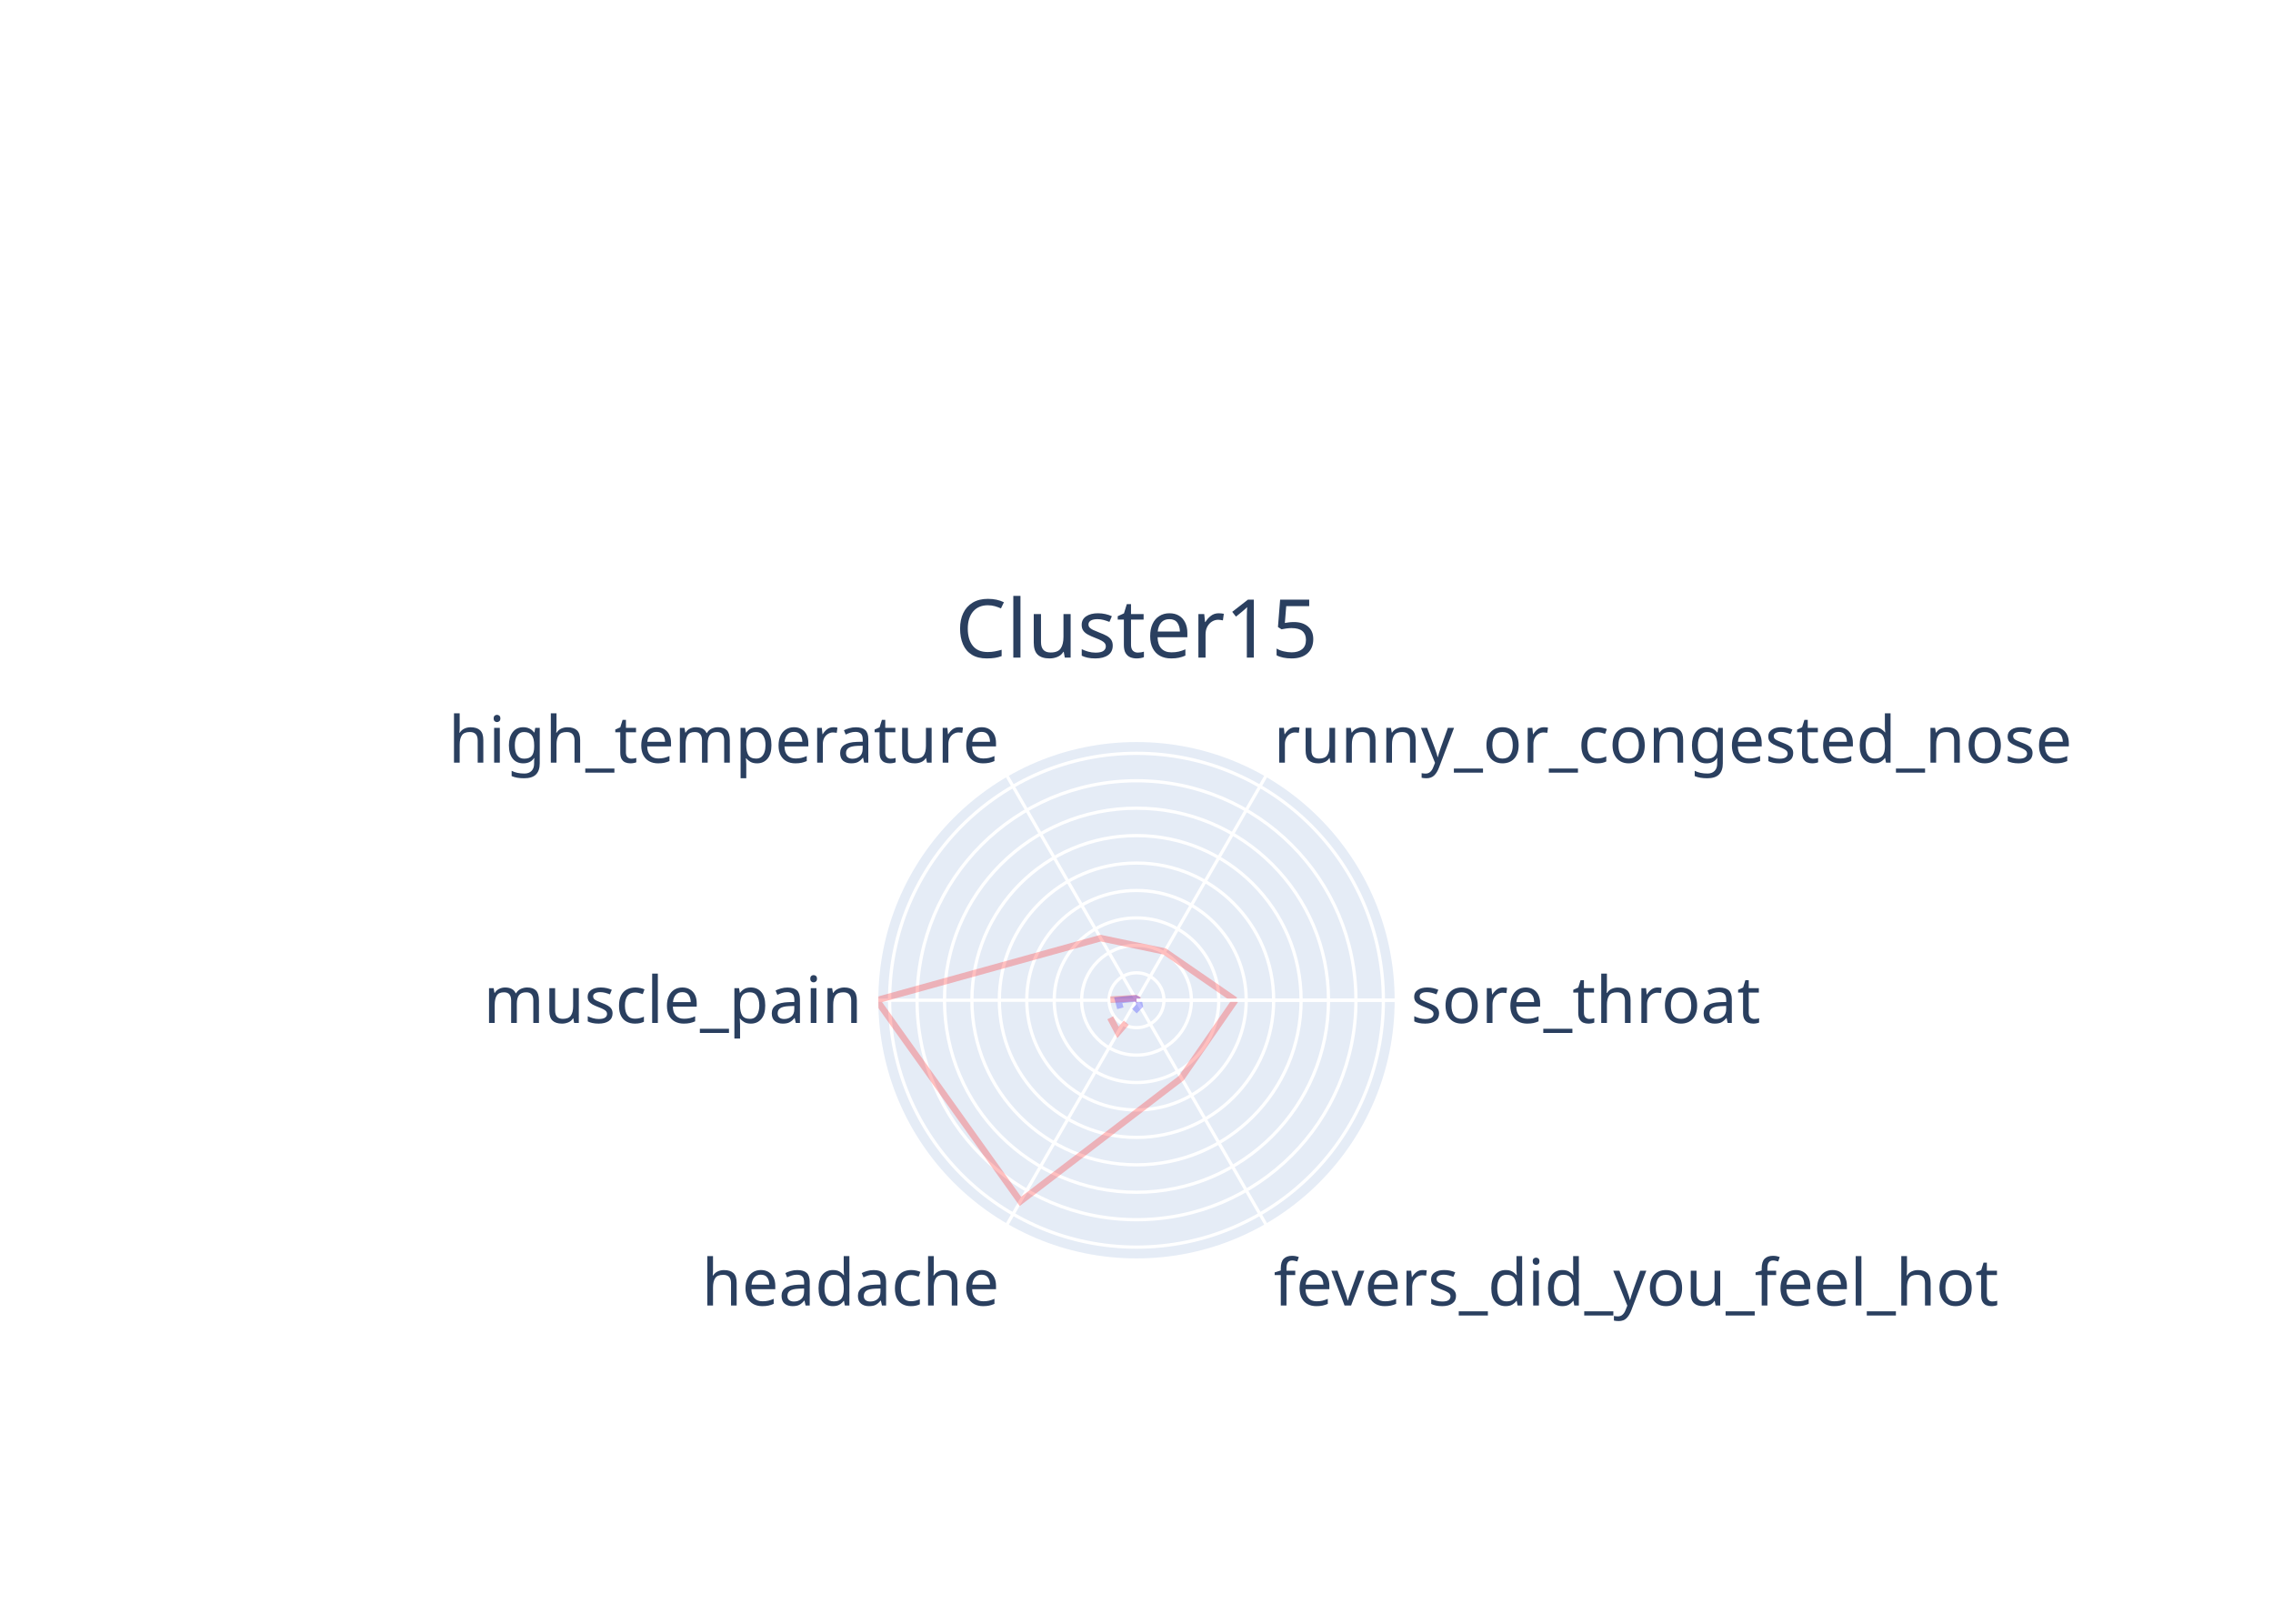
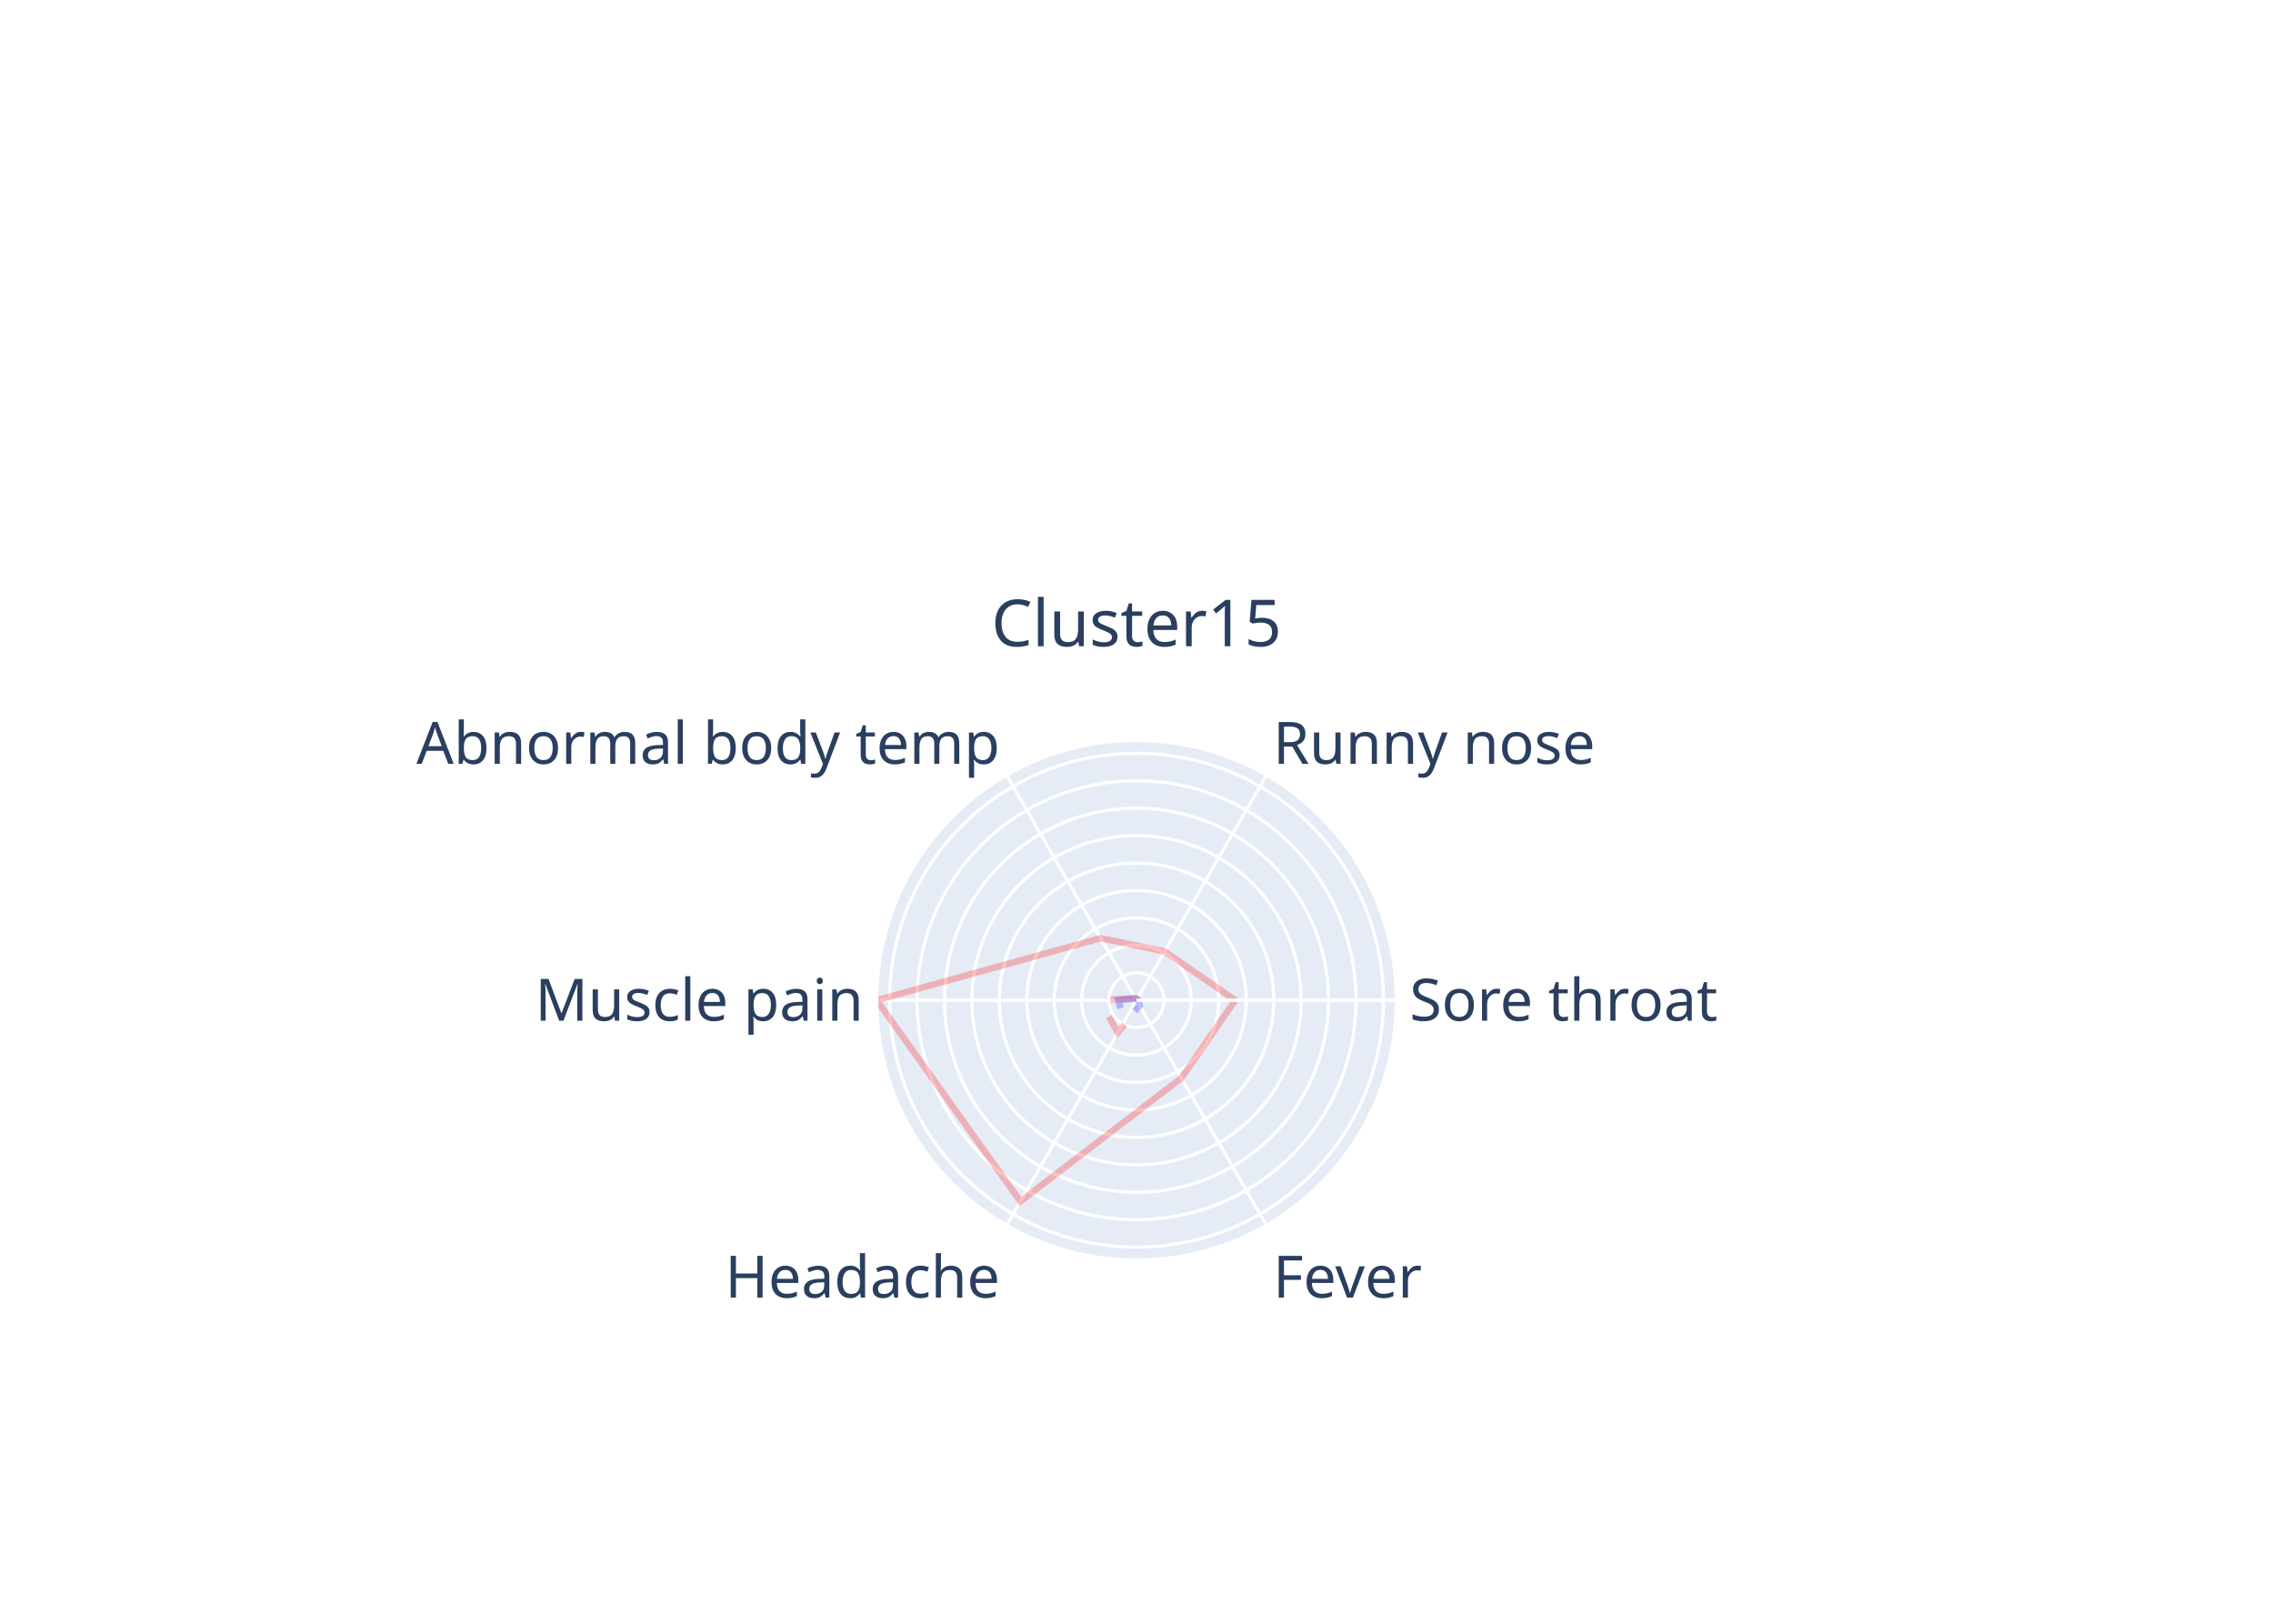
<svg xmlns="http://www.w3.org/2000/svg" class="main-svg" width="700" height="500" style="" viewBox="0 0 700 500">
  <rect x="0" y="0" width="700" height="500" style="fill: rgb(255, 255, 255); fill-opacity: 1;" />
-   <defs id="defs-2d7e76">
+   <defs id="defs-c03e88">
    <g class="clips">
-       <clipPath id="clip2d7e76polar-for-traces">
+       <clipPath id="clipc03e88polar-for-traces">
        <path d="M80,0A80,80 0,1,0 -80,-9.797174393178826e-15A80,80 0,1,0 80,1.9594348786357652e-14Z" transform="translate(80,80)" />
      </clipPath>
    </g>
    <g class="gradients" />
    <g class="patterns" />
  </defs>
  <g class="bglayer" />
  <g class="layer-below">
    <g class="imagelayer" />
    <g class="shapelayer" />
  </g>
  <g class="cartesianlayer" />
  <g class="polarlayer">
    <g class="polar">
      <g class="polarsublayer draglayer" />
      <g class="polarsublayer plotbg">
        <path d="M80,0A80,80 0,1,0 -80,-9.797174393178826e-15A80,80 0,1,0 80,1.9594348786357652e-14Z" transform="translate(350,308)" style="fill: rgb(229, 236, 246); fill-opacity: 1;" />
      </g>
      <g class="polarsublayer backplot">
        <g class="maplayer" />
      </g>
      <g class="polarsublayer angular-grid" style="fill: none;">
        <path class="angularaxisgrid" d="M350,308L430,308" style="stroke: rgb(255, 255, 255); stroke-opacity: 1; stroke-width: 1px;" />
        <path class="angularaxisgrid" d="M350,308L390,238.718" style="stroke: rgb(255, 255, 255); stroke-opacity: 1; stroke-width: 1px;" />
        <path class="angularaxisgrid" d="M350,308L310,238.718" style="stroke: rgb(255, 255, 255); stroke-opacity: 1; stroke-width: 1px;" />
        <path class="angularaxisgrid" d="M350,308L270,308" style="stroke: rgb(255, 255, 255); stroke-opacity: 1; stroke-width: 1px;" />
        <path class="angularaxisgrid" d="M350,308L310,377.282" style="stroke: rgb(255, 255, 255); stroke-opacity: 1; stroke-width: 1px;" />
        <path class="angularaxisgrid" d="M350,308L390,377.282" style="stroke: rgb(255, 255, 255); stroke-opacity: 1; stroke-width: 1px;" />
      </g>
      <g class="polarsublayer radial-grid" transform="translate(350,308)" style="fill: none;">
        <path class="xgrid" d="M8.45,0A8.45,8.45 0,1,0 -8.45,-1.0348265452795135e-15A8.45,8.45 0,1,0 8.45,2.069653090559027e-15Z" style="stroke: rgb(255, 255, 255); stroke-opacity: 1; stroke-width: 1px;" />
        <path class="xgrid" d="M16.9,0A16.9,16.9 0,1,0 -16.9,-2.069653090559027e-15A16.9,16.9 0,1,0 16.9,4.139306181118054e-15Z" style="stroke: rgb(255, 255, 255); stroke-opacity: 1; stroke-width: 1px;" />
        <path class="xgrid" d="M25.34,0A25.34,25.34 0,1,0 -25.34,-3.103254989039393e-15A25.34,25.34 0,1,0 25.34,6.206509978078786e-15Z" style="stroke: rgb(255, 255, 255); stroke-opacity: 1; stroke-width: 1px;" />
        <path class="xgrid" d="M33.79,0A33.79,33.79 0,1,0 -33.79,-4.138081534318906e-15A33.79,33.79 0,1,0 33.79,8.276163068637813e-15Z" style="stroke: rgb(255, 255, 255); stroke-opacity: 1; stroke-width: 1px;" />
        <path class="xgrid" d="M42.24,0A42.24,42.24 0,1,0 -42.24,-5.17290807959842e-15A42.24,42.24 0,1,0 42.24,1.034581615919684e-14Z" style="stroke: rgb(255, 255, 255); stroke-opacity: 1; stroke-width: 1px;" />
        <path class="xgrid" d="M50.69,0A50.69,50.69 0,1,0 -50.69,-6.207734624877933e-15A50.69,50.69 0,1,0 50.69,1.2415469249755866e-14Z" style="stroke: rgb(255, 255, 255); stroke-opacity: 1; stroke-width: 1px;" />
        <path class="xgrid" d="M59.13,0A59.13,59.13 0,1,0 -59.13,-7.2413365233583e-15A59.13,59.13 0,1,0 59.13,1.44826730467166e-14Z" style="stroke: rgb(255, 255, 255); stroke-opacity: 1; stroke-width: 1px;" />
        <path class="xgrid" d="M67.58,0A67.58,67.58 0,1,0 -67.58,-8.276163068637813e-15A67.58,67.58 0,1,0 67.58,1.6552326137275625e-14Z" style="stroke: rgb(255, 255, 255); stroke-opacity: 1; stroke-width: 1px;" />
        <path class="xgrid" d="M76.03,0A76.03,76.03 0,1,0 -76.03,-9.310989613917326e-15A76.03,76.03 0,1,0 76.03,1.8621979227834652e-14Z" style="stroke: rgb(255, 255, 255); stroke-opacity: 1; stroke-width: 1px;" />
      </g>
-       <g class="polarsublayer frontplot" transform="translate(270,228)" clip-path="url(#clip2d7e76polar-for-traces)">
+       <g class="polarsublayer frontplot" transform="translate(270,228)" clip-path="url(#clipc03e88polar-for-traces)">
        <g class="barlayer" />
        <g class="scatterlayer">
-           <g class="trace scatter trace764617" style="stroke-miterlimit: 2; opacity: 1;">
+           <g class="trace scatter trace180503" style="stroke-miterlimit: 2; opacity: 1;">
            <g class="fills" />
            <g class="errorbars" />
            <g class="lines">
              <path class="js-line" d="M110.42,80L88.67,64.99L68.96,60.88L0,80L44.24,141.94L93.83,103.95L110.42,80" style="vector-effect: none; fill: none; stroke: rgb(255, 0, 0); stroke-opacity: 0.25; stroke-width: 2px; opacity: 1;" />
            </g>
            <g class="points" />
            <g class="text" />
          </g>
-           <g class="trace scatter traced43c74" style="stroke-miterlimit: 2; opacity: 1;">
+           <g class="trace scatter traceb15040" style="stroke-miterlimit: 2; opacity: 1;">
            <g class="fills" />
            <g class="errorbars" />
            <g class="lines" />
            <g class="points" />
            <g class="text" />
          </g>
-           <g class="trace scatter trace96221f" style="stroke-miterlimit: 2; opacity: 1;">
+           <g class="trace scatter tracec5519a" style="stroke-miterlimit: 2; opacity: 1;">
            <g class="fills" />
            <g class="errorbars" />
            <g class="lines">
-               <path class="js-line" d="M80.77,80L80.22,79.61L79.63,79.36L69.07,80L74.29,89.9L81.14,81.98L80.77,80" style="vector-effect: none; fill: none; stroke: rgb(255, 0, 0); stroke-opacity: 0.25; stroke-dasharray: 9px, 9px; stroke-width: 2px; opacity: 1;" />
+               <path class="js-line" d="M80.77,80L80.23,79.61L79.63,79.36L68.69,80L74.24,89.98L81.14,81.98L80.77,80" style="vector-effect: none; fill: none; stroke: rgb(255, 0, 0); stroke-opacity: 0.25; stroke-dasharray: 9px, 9px; stroke-width: 2px; opacity: 1;" />
            </g>
            <g class="points" />
            <g class="text" />
          </g>
-           <g class="trace scatter trace2ff93b" style="stroke-miterlimit: 2; opacity: 1;">
+           <g class="trace scatter trace667e78" style="stroke-miterlimit: 2; opacity: 1;">
            <g class="fills" />
            <g class="errorbars" />
            <g class="lines">
-               <path class="js-line" d="M80.63,80L80.18,79.68L79.69,79.46L74.37,80L76.13,86.7L80.97,81.67L80.63,80" style="vector-effect: none; fill: none; stroke: rgb(0, 0, 255); stroke-opacity: 0.25; stroke-dasharray: 9px, 9px; stroke-width: 2px; opacity: 1;" />
+               <path class="js-line" d="M80.62,80L80.18,79.69L79.69,79.47L74.4,80L76.14,86.68L80.96,81.67L80.62,80" style="vector-effect: none; fill: none; stroke: rgb(0, 0, 255); stroke-opacity: 0.25; stroke-dasharray: 9px, 9px; stroke-width: 2px; opacity: 1;" />
            </g>
            <g class="points" />
            <g class="text" />
          </g>
        </g>
      </g>
      <g class="polarsublayer angular-line">
        <path d="M80,0A80,80 0,1,0 -80,-9.797174393178826e-15A80,80 0,1,0 80,1.9594348786357652e-14Z" transform="translate(350,308)" stroke-width="1" style="fill: none; stroke: rgb(255, 255, 255); stroke-opacity: 1;" />
      </g>
      <g class="polarsublayer radial-line">
        <line x1="0" y1="0" x2="80" y2="0" transform="translate(350,308)" stroke-width="1" style="fill: none; stroke: rgb(255, 255, 255); stroke-opacity: 1;" />
      </g>
      <g class="polarsublayer angular-axis">
        <g class="angularaxistick">
-           <text text-anchor="start" x="4.5" y="7" transform="translate(430,308)" style="font-family: sans-serif; font-size: 20px; fill: rgb(42, 63, 95); fill-opacity: 1; white-space: pre; opacity: 1;">sore_throat</text>
+           <text text-anchor="start" x="4.1" y="6.3" transform="translate(430,308)" style="font-family: sans-serif; font-size: 18px; fill: rgb(42, 63, 95); fill-opacity: 1; white-space: pre; opacity: 1;">Sore throat</text>
        </g>
        <g class="angularaxistick">
-           <text text-anchor="start" x="2.25" y="-3.861" transform="translate(390,238.718)" style="font-family: sans-serif; font-size: 20px; fill: rgb(42, 63, 95); fill-opacity: 1; white-space: pre; opacity: 1;">runny_or_congested_nose</text>
+           <text text-anchor="start" x="2.05" y="-3.518" transform="translate(390,238.718)" style="font-family: sans-serif; font-size: 18px; fill: rgb(42, 63, 95); fill-opacity: 1; white-space: pre; opacity: 1;">Runny nose</text>
        </g>
        <g class="angularaxistick">
-           <text text-anchor="end" x="-2.25" y="-3.861" transform="translate(310,238.718)" style="font-family: sans-serif; font-size: 20px; fill: rgb(42, 63, 95); fill-opacity: 1; white-space: pre; opacity: 1;">high_temperature</text>
+           <text text-anchor="end" x="-2.05" y="-3.518" transform="translate(310,238.718)" style="font-family: sans-serif; font-size: 18px; fill: rgb(42, 63, 95); fill-opacity: 1; white-space: pre; opacity: 1;">Abnormal body temp</text>
        </g>
        <g class="angularaxistick">
-           <text text-anchor="end" x="-4.5" y="7" transform="translate(270,308)" style="font-family: sans-serif; font-size: 20px; fill: rgb(42, 63, 95); fill-opacity: 1; white-space: pre; opacity: 1;">muscle_pain</text>
+           <text text-anchor="end" x="-4.1" y="6.3" transform="translate(270,308)" style="font-family: sans-serif; font-size: 18px; fill: rgb(42, 63, 95); fill-opacity: 1; white-space: pre; opacity: 1;">Muscle pain</text>
        </g>
        <g class="angularaxistick">
-           <text text-anchor="end" x="-2.25" y="24.718" transform="translate(310,377.282)" style="font-family: sans-serif; font-size: 20px; fill: rgb(42, 63, 95); fill-opacity: 1; white-space: pre; opacity: 1;">headache</text>
+           <text text-anchor="end" x="-2.05" y="22.289" transform="translate(310,377.282)" style="font-family: sans-serif; font-size: 18px; fill: rgb(42, 63, 95); fill-opacity: 1; white-space: pre; opacity: 1;">Headache</text>
        </g>
        <g class="angularaxistick">
-           <text text-anchor="start" x="2.25" y="24.718" transform="translate(390,377.282)" style="font-family: sans-serif; font-size: 20px; fill: rgb(42, 63, 95); fill-opacity: 1; white-space: pre; opacity: 1;">fevers_did_you_feel_hot</text>
+           <text text-anchor="start" x="2.05" y="22.289" transform="translate(390,377.282)" style="font-family: sans-serif; font-size: 18px; fill: rgb(42, 63, 95); fill-opacity: 1; white-space: pre; opacity: 1;">Fever</text>
        </g>
      </g>
      <g class="polarsublayer radial-axis" display="none" />
    </g>
  </g>
  <g class="smithlayer" />
  <g class="ternarylayer" />
  <g class="geolayer" />
  <g class="funnelarealayer" />
  <g class="pielayer" />
  <g class="iciclelayer" />
  <g class="treemaplayer" />
  <g class="sunburstlayer" />
  <g class="glimages" />
-   <defs id="topdefs-2d7e76">
+   <defs id="topdefs-c03e88">
    <g class="clips" />
  </defs>
  <g class="layer-above">
    <g class="imagelayer" />
    <g class="shapelayer" />
  </g>
  <g class="infolayer">
    <g class="g-gtitle">
-       <text class="gtitle" x="350" y="185" text-anchor="middle" dy="0.7em" style="opacity: 1; font-family: sans-serif; font-size: 25px; fill: rgb(42, 63, 95); fill-opacity: 1; white-space: pre;">Cluster15</text>
+       <text class="gtitle" x="350" y="185" text-anchor="middle" dy="0.7em" style="opacity: 1; font-family: sans-serif; font-size: 20px; fill: rgb(42, 63, 95); fill-opacity: 1; white-space: pre;">Cluster15</text>
    </g>
    <g class="g-polartitle" />
  </g>
</svg>
